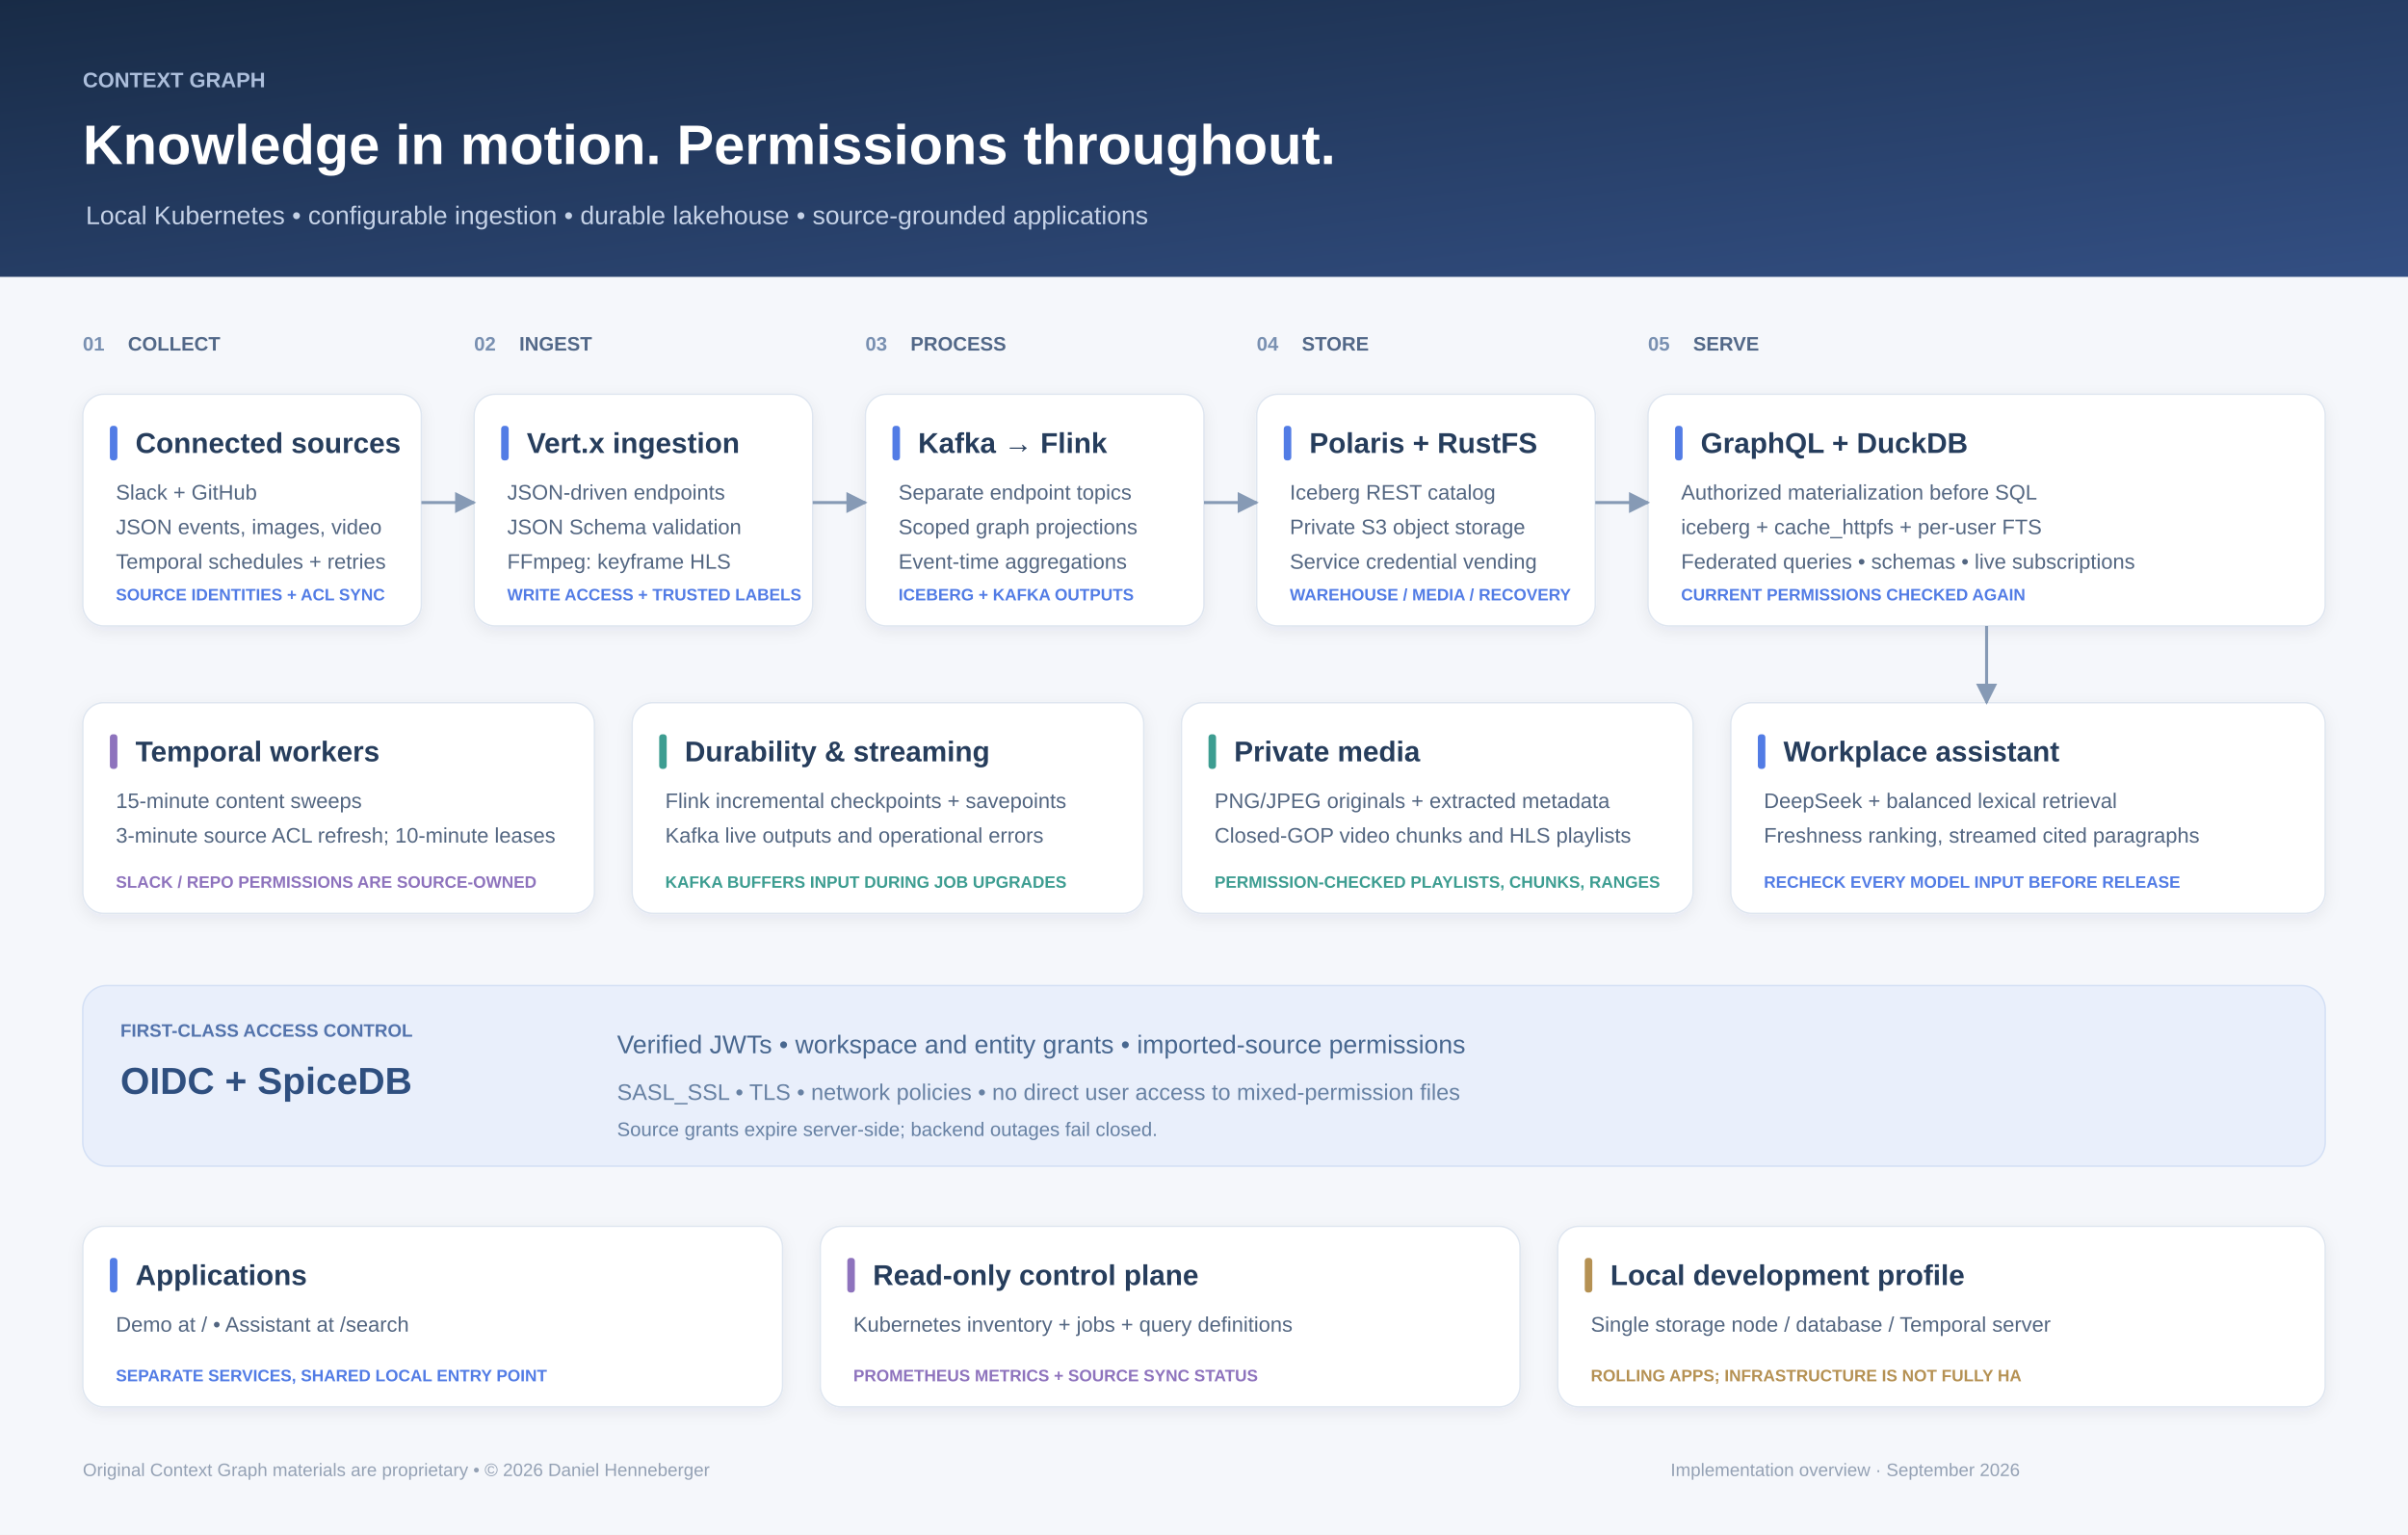
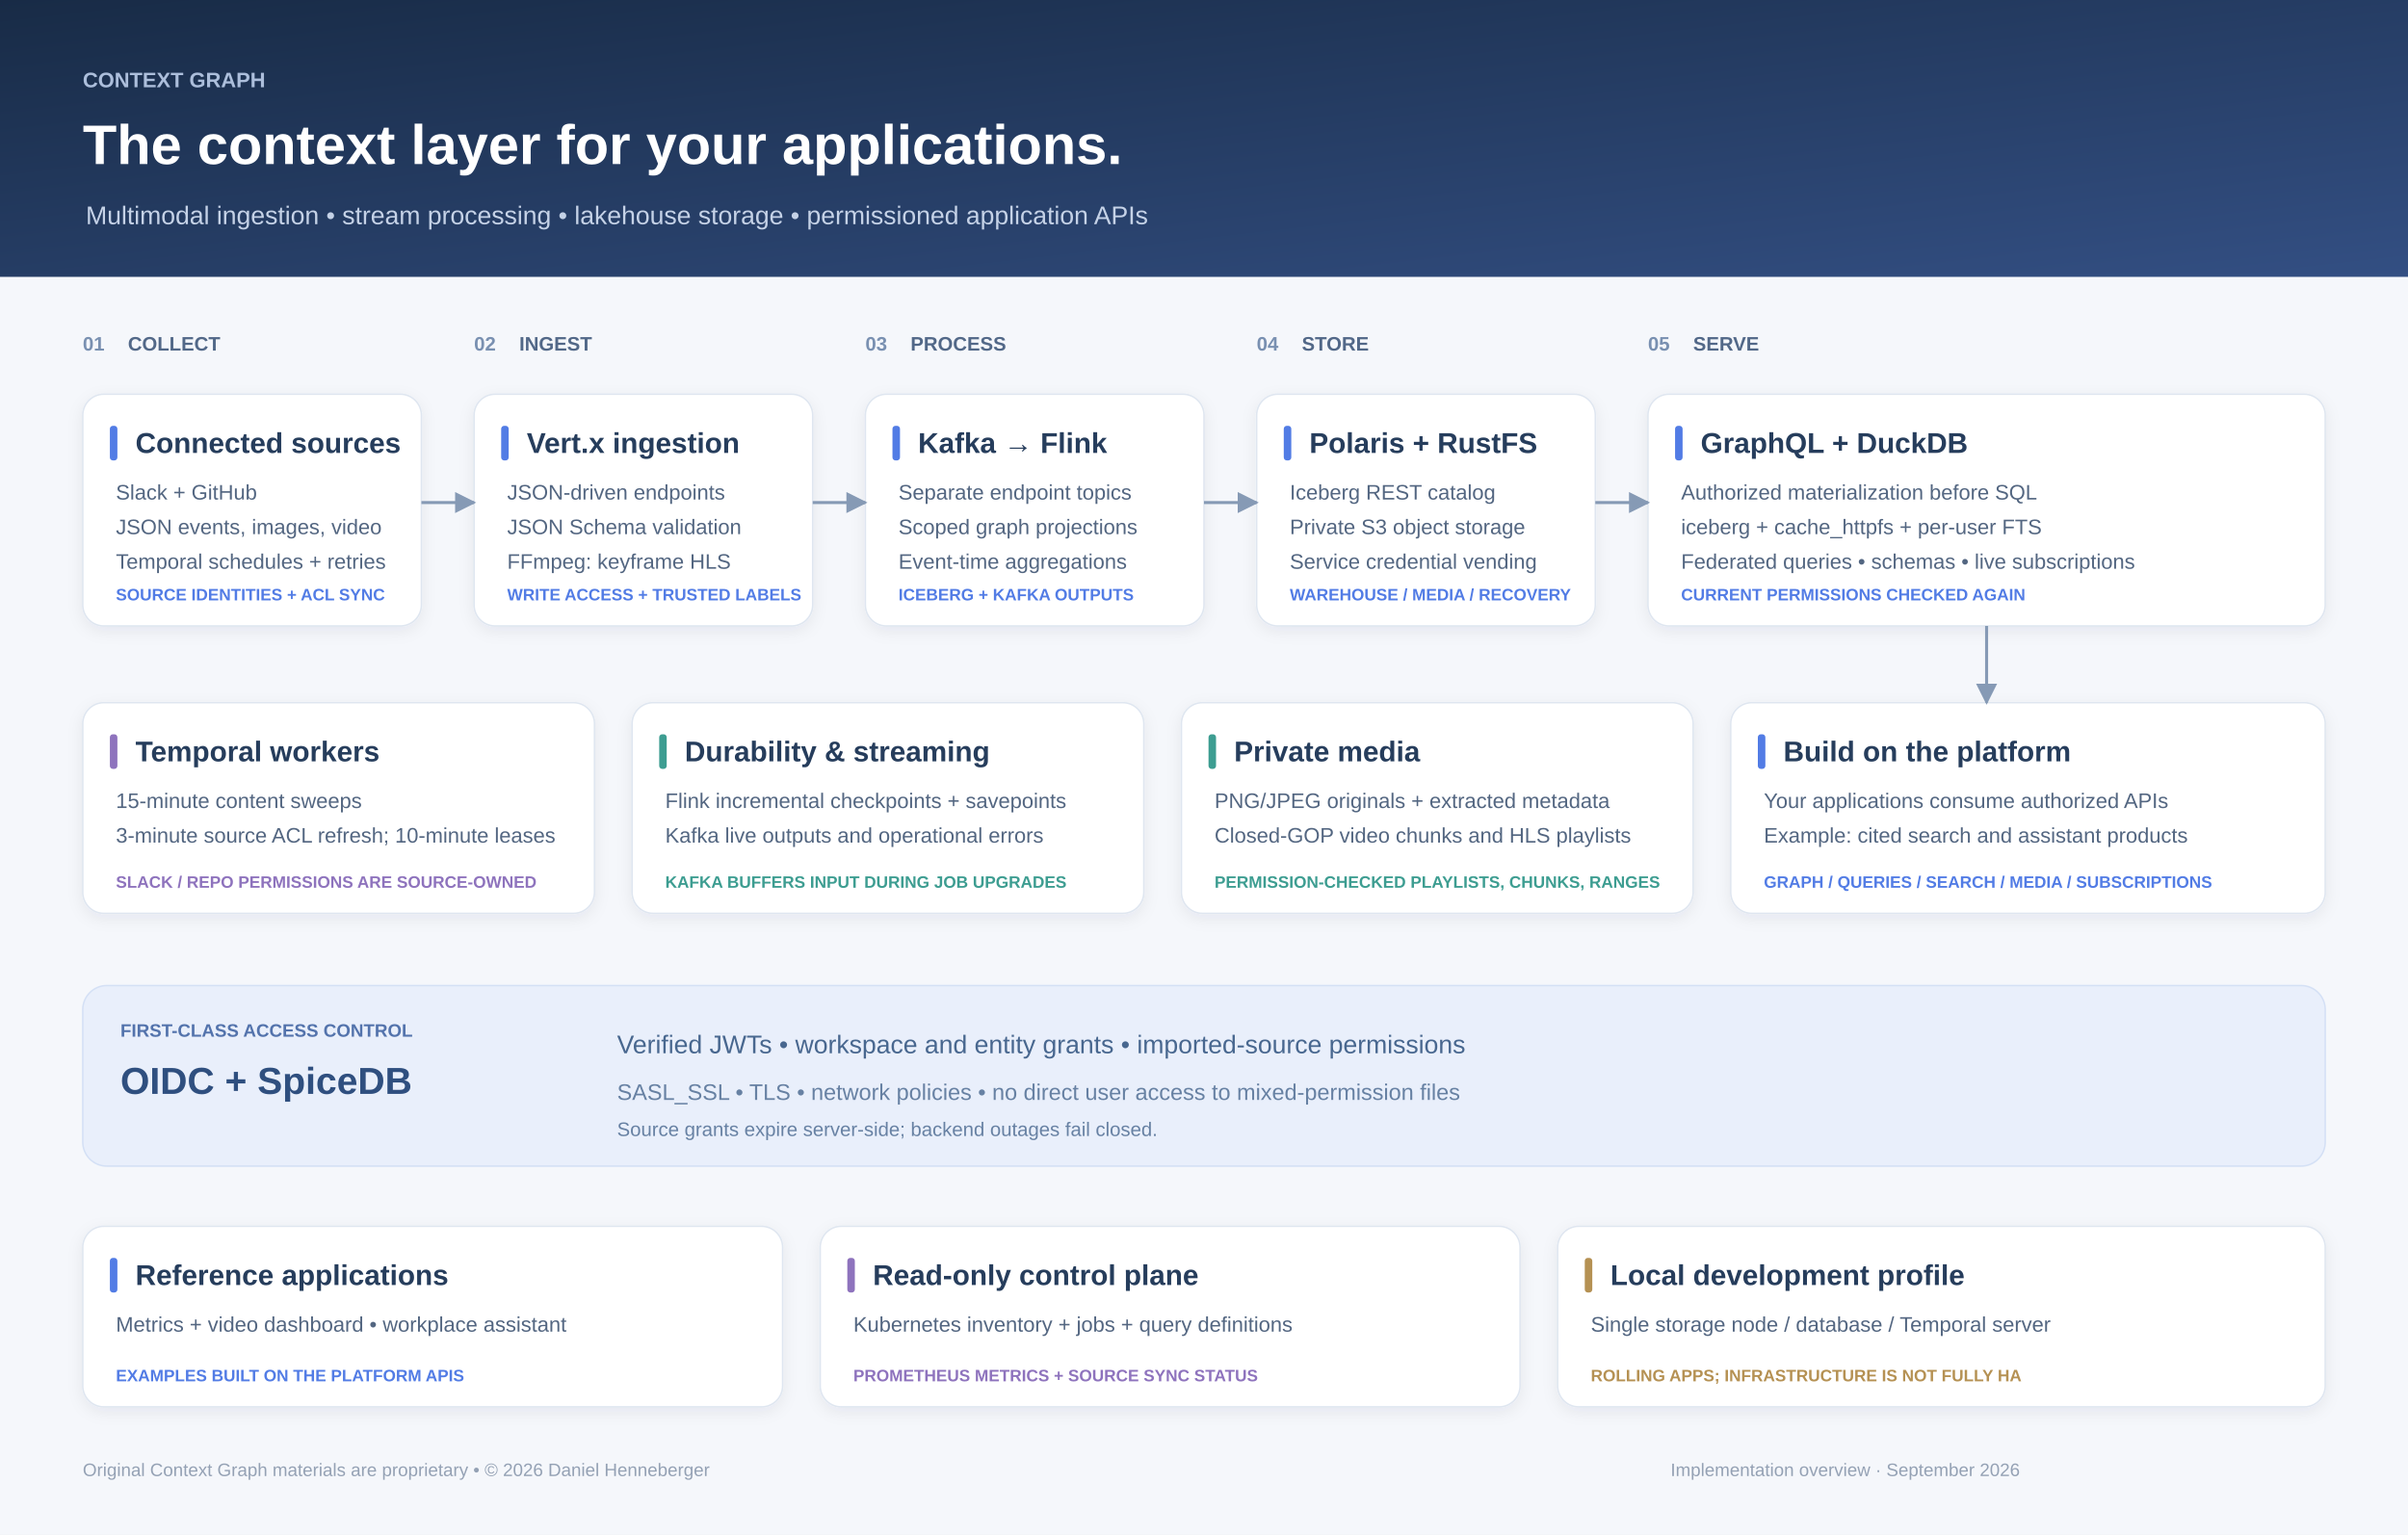
<svg xmlns="http://www.w3.org/2000/svg" width="1600" height="1020" viewBox="0 0 1600 1020">
  <defs>
    <linearGradient id="header" x2="1" y2="1">
      <stop stop-color="#182b46" />
      <stop offset="1" stop-color="#334f83" />
    </linearGradient>
    <filter id="shadow" x="-15%" y="-20%" width="130%" height="150%">
      <feDropShadow dx="0" dy="3" stdDeviation="5" flood-color="#1f3550" flood-opacity=".07" />
    </filter>
    <marker id="arrow" viewBox="0 0 10 10" refX="9" refY="5" markerWidth="7" markerHeight="7" orient="auto-start-reverse">
      <path d="M 0 0 L 10 5 L 0 10 z" fill="#869ab5" />
    </marker>
  </defs>
  <rect width="1600" height="1020" fill="#f5f7fb" />
  <path d="M0 0 H1600 V184 H0 Z" fill="url(#header)" />
  <text x="55" y="58" fill="#acbedb" font-family="Arial, Helvetica, sans-serif" font-size="14" font-weight="700">CONTEXT GRAPH</text>
-   <text x="55" y="109" fill="white" font-family="Arial, Helvetica, sans-serif" font-size="37" font-weight="700">Knowledge in motion. Permissions throughout.</text>
-   <text x="57" y="149" fill="#c5d2e7" font-family="Arial, Helvetica, sans-serif" font-size="17" font-weight="400">Local Kubernetes • configurable ingestion • durable lakehouse • source-grounded applications</text>
+   <text x="55" y="109" fill="white" font-family="Arial, Helvetica, sans-serif" font-size="37" font-weight="700">The context layer for your applications.</text>
+   <text x="57" y="149" fill="#c5d2e7" font-family="Arial, Helvetica, sans-serif" font-size="17" font-weight="400">Multimodal ingestion • stream processing • lakehouse storage • permissioned application APIs</text>
  <text x="55" y="233" fill="#7990b1" font-family="Arial, Helvetica, sans-serif" font-size="13" font-weight="700">01</text>
  <text x="85" y="233" fill="#526888" font-family="Arial, Helvetica, sans-serif" font-size="13" font-weight="700">COLLECT</text>
  <text x="315" y="233" fill="#7990b1" font-family="Arial, Helvetica, sans-serif" font-size="13" font-weight="700">02</text>
  <text x="345" y="233" fill="#526888" font-family="Arial, Helvetica, sans-serif" font-size="13" font-weight="700">INGEST</text>
  <text x="575" y="233" fill="#7990b1" font-family="Arial, Helvetica, sans-serif" font-size="13" font-weight="700">03</text>
  <text x="605" y="233" fill="#526888" font-family="Arial, Helvetica, sans-serif" font-size="13" font-weight="700">PROCESS</text>
  <text x="835" y="233" fill="#7990b1" font-family="Arial, Helvetica, sans-serif" font-size="13" font-weight="700">04</text>
  <text x="865" y="233" fill="#526888" font-family="Arial, Helvetica, sans-serif" font-size="13" font-weight="700">STORE</text>
  <text x="1095" y="233" fill="#7990b1" font-family="Arial, Helvetica, sans-serif" font-size="13" font-weight="700">05</text>
  <text x="1125" y="233" fill="#526888" font-family="Arial, Helvetica, sans-serif" font-size="13" font-weight="700">SERVE</text>
  <rect x="55" y="262" width="225" height="154" rx="14" fill="white" stroke="#dfe6f0" filter="url(#shadow)" />
  <rect x="73" y="283" width="5" height="23" rx="2" fill="#527ce5" />
  <text x="90" y="301" fill="#263d5c" font-family="Arial, Helvetica, sans-serif" font-size="19" font-weight="700">Connected sources</text>
  <text x="77" y="332" fill="#536681" font-family="Arial, Helvetica, sans-serif" font-size="14" font-weight="400">Slack + GitHub</text>
  <text x="77" y="355" fill="#536681" font-family="Arial, Helvetica, sans-serif" font-size="14" font-weight="400">JSON events, images, video</text>
  <text x="77" y="378" fill="#536681" font-family="Arial, Helvetica, sans-serif" font-size="14" font-weight="400">Temporal schedules + retries</text>
  <text x="77" y="399" fill="#527ce5" font-family="Arial, Helvetica, sans-serif" font-size="11" font-weight="700">SOURCE IDENTITIES + ACL SYNC</text>
  <rect x="315" y="262" width="225" height="154" rx="14" fill="white" stroke="#dfe6f0" filter="url(#shadow)" />
  <rect x="333" y="283" width="5" height="23" rx="2" fill="#527ce5" />
  <text x="350" y="301" fill="#263d5c" font-family="Arial, Helvetica, sans-serif" font-size="19" font-weight="700">Vert.x ingestion</text>
  <text x="337" y="332" fill="#536681" font-family="Arial, Helvetica, sans-serif" font-size="14" font-weight="400">JSON-driven endpoints</text>
  <text x="337" y="355" fill="#536681" font-family="Arial, Helvetica, sans-serif" font-size="14" font-weight="400">JSON Schema validation</text>
  <text x="337" y="378" fill="#536681" font-family="Arial, Helvetica, sans-serif" font-size="14" font-weight="400">FFmpeg: keyframe HLS</text>
  <text x="337" y="399" fill="#527ce5" font-family="Arial, Helvetica, sans-serif" font-size="11" font-weight="700">WRITE ACCESS + TRUSTED LABELS</text>
  <rect x="575" y="262" width="225" height="154" rx="14" fill="white" stroke="#dfe6f0" filter="url(#shadow)" />
  <rect x="593" y="283" width="5" height="23" rx="2" fill="#527ce5" />
  <text x="610" y="301" fill="#263d5c" font-family="Arial, Helvetica, sans-serif" font-size="19" font-weight="700">Kafka → Flink</text>
  <text x="597" y="332" fill="#536681" font-family="Arial, Helvetica, sans-serif" font-size="14" font-weight="400">Separate endpoint topics</text>
  <text x="597" y="355" fill="#536681" font-family="Arial, Helvetica, sans-serif" font-size="14" font-weight="400">Scoped graph projections</text>
  <text x="597" y="378" fill="#536681" font-family="Arial, Helvetica, sans-serif" font-size="14" font-weight="400">Event-time aggregations</text>
  <text x="597" y="399" fill="#527ce5" font-family="Arial, Helvetica, sans-serif" font-size="11" font-weight="700">ICEBERG + KAFKA OUTPUTS</text>
  <rect x="835" y="262" width="225" height="154" rx="14" fill="white" stroke="#dfe6f0" filter="url(#shadow)" />
  <rect x="853" y="283" width="5" height="23" rx="2" fill="#527ce5" />
  <text x="870" y="301" fill="#263d5c" font-family="Arial, Helvetica, sans-serif" font-size="19" font-weight="700">Polaris + RustFS</text>
  <text x="857" y="332" fill="#536681" font-family="Arial, Helvetica, sans-serif" font-size="14" font-weight="400">Iceberg REST catalog</text>
  <text x="857" y="355" fill="#536681" font-family="Arial, Helvetica, sans-serif" font-size="14" font-weight="400">Private S3 object storage</text>
  <text x="857" y="378" fill="#536681" font-family="Arial, Helvetica, sans-serif" font-size="14" font-weight="400">Service credential vending</text>
  <text x="857" y="399" fill="#527ce5" font-family="Arial, Helvetica, sans-serif" font-size="11" font-weight="700">WAREHOUSE / MEDIA / RECOVERY</text>
  <rect x="1095" y="262" width="450" height="154" rx="14" fill="white" stroke="#dfe6f0" filter="url(#shadow)" />
  <rect x="1113" y="283" width="5" height="23" rx="2" fill="#527ce5" />
  <text x="1130" y="301" fill="#263d5c" font-family="Arial, Helvetica, sans-serif" font-size="19" font-weight="700">GraphQL + DuckDB</text>
  <text x="1117" y="332" fill="#536681" font-family="Arial, Helvetica, sans-serif" font-size="14" font-weight="400">Authorized materialization before SQL</text>
  <text x="1117" y="355" fill="#536681" font-family="Arial, Helvetica, sans-serif" font-size="14" font-weight="400">iceberg + cache_httpfs + per-user FTS</text>
  <text x="1117" y="378" fill="#536681" font-family="Arial, Helvetica, sans-serif" font-size="14" font-weight="400">Federated queries • schemas • live subscriptions</text>
  <text x="1117" y="399" fill="#527ce5" font-family="Arial, Helvetica, sans-serif" font-size="11" font-weight="700">CURRENT PERMISSIONS CHECKED AGAIN</text>
  <path d="M280 334 H315" fill="none" stroke="#869ab5" stroke-width="2" marker-end="url(#arrow)" />
  <path d="M540 334 H575" fill="none" stroke="#869ab5" stroke-width="2" marker-end="url(#arrow)" />
  <path d="M800 334 H835" fill="none" stroke="#869ab5" stroke-width="2" marker-end="url(#arrow)" />
  <path d="M1060 334 H1095" fill="none" stroke="#869ab5" stroke-width="2" marker-end="url(#arrow)" />
  <rect x="55" y="467" width="340" height="140" rx="14" fill="white" stroke="#dfe6f0" filter="url(#shadow)" />
  <rect x="73" y="488" width="5" height="23" rx="2" fill="#8e73bd" />
  <text x="90" y="506" fill="#263d5c" font-family="Arial, Helvetica, sans-serif" font-size="19" font-weight="700">Temporal workers</text>
  <text x="77" y="537" fill="#536681" font-family="Arial, Helvetica, sans-serif" font-size="14" font-weight="400">15-minute content sweeps</text>
  <text x="77" y="560" fill="#536681" font-family="Arial, Helvetica, sans-serif" font-size="14" font-weight="400">3-minute source ACL refresh; 10-minute leases</text>
  <text x="77" y="590" fill="#8e73bd" font-family="Arial, Helvetica, sans-serif" font-size="11" font-weight="700">SLACK / REPO PERMISSIONS ARE SOURCE-OWNED</text>
  <rect x="420" y="467" width="340" height="140" rx="14" fill="white" stroke="#dfe6f0" filter="url(#shadow)" />
  <rect x="438" y="488" width="5" height="23" rx="2" fill="#3d9d91" />
  <text x="455" y="506" fill="#263d5c" font-family="Arial, Helvetica, sans-serif" font-size="19" font-weight="700">Durability &amp; streaming</text>
  <text x="442" y="537" fill="#536681" font-family="Arial, Helvetica, sans-serif" font-size="14" font-weight="400">Flink incremental checkpoints + savepoints</text>
  <text x="442" y="560" fill="#536681" font-family="Arial, Helvetica, sans-serif" font-size="14" font-weight="400">Kafka live outputs and operational errors</text>
  <text x="442" y="590" fill="#3d9d91" font-family="Arial, Helvetica, sans-serif" font-size="11" font-weight="700">KAFKA BUFFERS INPUT DURING JOB UPGRADES</text>
  <rect x="785" y="467" width="340" height="140" rx="14" fill="white" stroke="#dfe6f0" filter="url(#shadow)" />
  <rect x="803" y="488" width="5" height="23" rx="2" fill="#3d9d91" />
  <text x="820" y="506" fill="#263d5c" font-family="Arial, Helvetica, sans-serif" font-size="19" font-weight="700">Private media</text>
  <text x="807" y="537" fill="#536681" font-family="Arial, Helvetica, sans-serif" font-size="14" font-weight="400">PNG/JPEG originals + extracted metadata</text>
  <text x="807" y="560" fill="#536681" font-family="Arial, Helvetica, sans-serif" font-size="14" font-weight="400">Closed-GOP video chunks and HLS playlists</text>
  <text x="807" y="590" fill="#3d9d91" font-family="Arial, Helvetica, sans-serif" font-size="11" font-weight="700">PERMISSION-CHECKED PLAYLISTS, CHUNKS, RANGES</text>
  <rect x="1150" y="467" width="395" height="140" rx="14" fill="white" stroke="#dfe6f0" filter="url(#shadow)" />
  <rect x="1168" y="488" width="5" height="23" rx="2" fill="#527ce5" />
-   <text x="1185" y="506" fill="#263d5c" font-family="Arial, Helvetica, sans-serif" font-size="19" font-weight="700">Workplace assistant</text>
-   <text x="1172" y="537" fill="#536681" font-family="Arial, Helvetica, sans-serif" font-size="14" font-weight="400">DeepSeek + balanced lexical retrieval</text>
-   <text x="1172" y="560" fill="#536681" font-family="Arial, Helvetica, sans-serif" font-size="14" font-weight="400">Freshness ranking, streamed cited paragraphs</text>
-   <text x="1172" y="590" fill="#527ce5" font-family="Arial, Helvetica, sans-serif" font-size="11" font-weight="700">RECHECK EVERY MODEL INPUT BEFORE RELEASE</text>
+   <text x="1185" y="506" fill="#263d5c" font-family="Arial, Helvetica, sans-serif" font-size="19" font-weight="700">Build on the platform</text>
+   <text x="1172" y="537" fill="#536681" font-family="Arial, Helvetica, sans-serif" font-size="14" font-weight="400">Your applications consume authorized APIs</text>
+   <text x="1172" y="560" fill="#536681" font-family="Arial, Helvetica, sans-serif" font-size="14" font-weight="400">Example: cited search and assistant products</text>
+   <text x="1172" y="590" fill="#527ce5" font-family="Arial, Helvetica, sans-serif" font-size="11" font-weight="700">GRAPH / QUERIES / SEARCH / MEDIA / SUBSCRIPTIONS</text>
  <path d="M1320 416 V467" fill="none" stroke="#869ab5" stroke-width="2" marker-end="url(#arrow)" />
  <rect x="55" y="655" width="1490" height="120" rx="16" fill="#e9effb" stroke="#d4e0f5" />
  <text x="80" y="689" fill="#5373ac" font-family="Arial, Helvetica, sans-serif" font-size="12" font-weight="700">FIRST-CLASS ACCESS CONTROL</text>
  <text x="80" y="727" fill="#2f4f7f" font-family="Arial, Helvetica, sans-serif" font-size="25" font-weight="700">OIDC  +  SpiceDB</text>
  <text x="410" y="700" fill="#48678f" font-family="Arial, Helvetica, sans-serif" font-size="17" font-weight="400">Verified JWTs • workspace and entity grants • imported-source permissions</text>
  <text x="410" y="731" fill="#6781a3" font-family="Arial, Helvetica, sans-serif" font-size="15" font-weight="400">SASL_SSL • TLS • network policies • no direct user access to mixed-permission files</text>
  <text x="410" y="755" fill="#6781a3" font-family="Arial, Helvetica, sans-serif" font-size="13" font-weight="400">Source grants expire server-side; backend outages fail closed.</text>
  <rect x="55" y="815" width="465" height="120" rx="14" fill="white" stroke="#dfe6f0" filter="url(#shadow)" />
  <rect x="73" y="836" width="5" height="23" rx="2" fill="#527ce5" />
-   <text x="90" y="854" fill="#263d5c" font-family="Arial, Helvetica, sans-serif" font-size="19" font-weight="700">Applications</text>
-   <text x="77" y="885" fill="#536681" font-family="Arial, Helvetica, sans-serif" font-size="14" font-weight="400">Demo at /  •  Assistant at /search</text>
-   <text x="77" y="918" fill="#527ce5" font-family="Arial, Helvetica, sans-serif" font-size="11" font-weight="700">SEPARATE SERVICES, SHARED LOCAL ENTRY POINT</text>
+   <text x="90" y="854" fill="#263d5c" font-family="Arial, Helvetica, sans-serif" font-size="19" font-weight="700">Reference applications</text>
+   <text x="77" y="885" fill="#536681" font-family="Arial, Helvetica, sans-serif" font-size="14" font-weight="400">Metrics + video dashboard • workplace assistant</text>
+   <text x="77" y="918" fill="#527ce5" font-family="Arial, Helvetica, sans-serif" font-size="11" font-weight="700">EXAMPLES BUILT ON THE PLATFORM APIS</text>
  <rect x="545" y="815" width="465" height="120" rx="14" fill="white" stroke="#dfe6f0" filter="url(#shadow)" />
  <rect x="563" y="836" width="5" height="23" rx="2" fill="#8e73bd" />
  <text x="580" y="854" fill="#263d5c" font-family="Arial, Helvetica, sans-serif" font-size="19" font-weight="700">Read-only control plane</text>
  <text x="567" y="885" fill="#536681" font-family="Arial, Helvetica, sans-serif" font-size="14" font-weight="400">Kubernetes inventory + jobs + query definitions</text>
  <text x="567" y="918" fill="#8e73bd" font-family="Arial, Helvetica, sans-serif" font-size="11" font-weight="700">PROMETHEUS METRICS + SOURCE SYNC STATUS</text>
  <rect x="1035" y="815" width="510" height="120" rx="14" fill="white" stroke="#dfe6f0" filter="url(#shadow)" />
  <rect x="1053" y="836" width="5" height="23" rx="2" fill="#b59153" />
  <text x="1070" y="854" fill="#263d5c" font-family="Arial, Helvetica, sans-serif" font-size="19" font-weight="700">Local development profile</text>
  <text x="1057" y="885" fill="#536681" font-family="Arial, Helvetica, sans-serif" font-size="14" font-weight="400">Single storage node / database / Temporal server</text>
  <text x="1057" y="918" fill="#b59153" font-family="Arial, Helvetica, sans-serif" font-size="11" font-weight="700">ROLLING APPS; INFRASTRUCTURE IS NOT FULLY HA</text>
  <text x="55" y="981" fill="#94a1b4" font-family="Arial, Helvetica, sans-serif" font-size="12" font-weight="400">Original Context Graph materials are proprietary • © 2026 Daniel Henneberger</text>
  <text x="1110" y="981" fill="#94a1b4" font-family="Arial, Helvetica, sans-serif" font-size="12" font-weight="400">Implementation overview · September 2026</text>
</svg>
